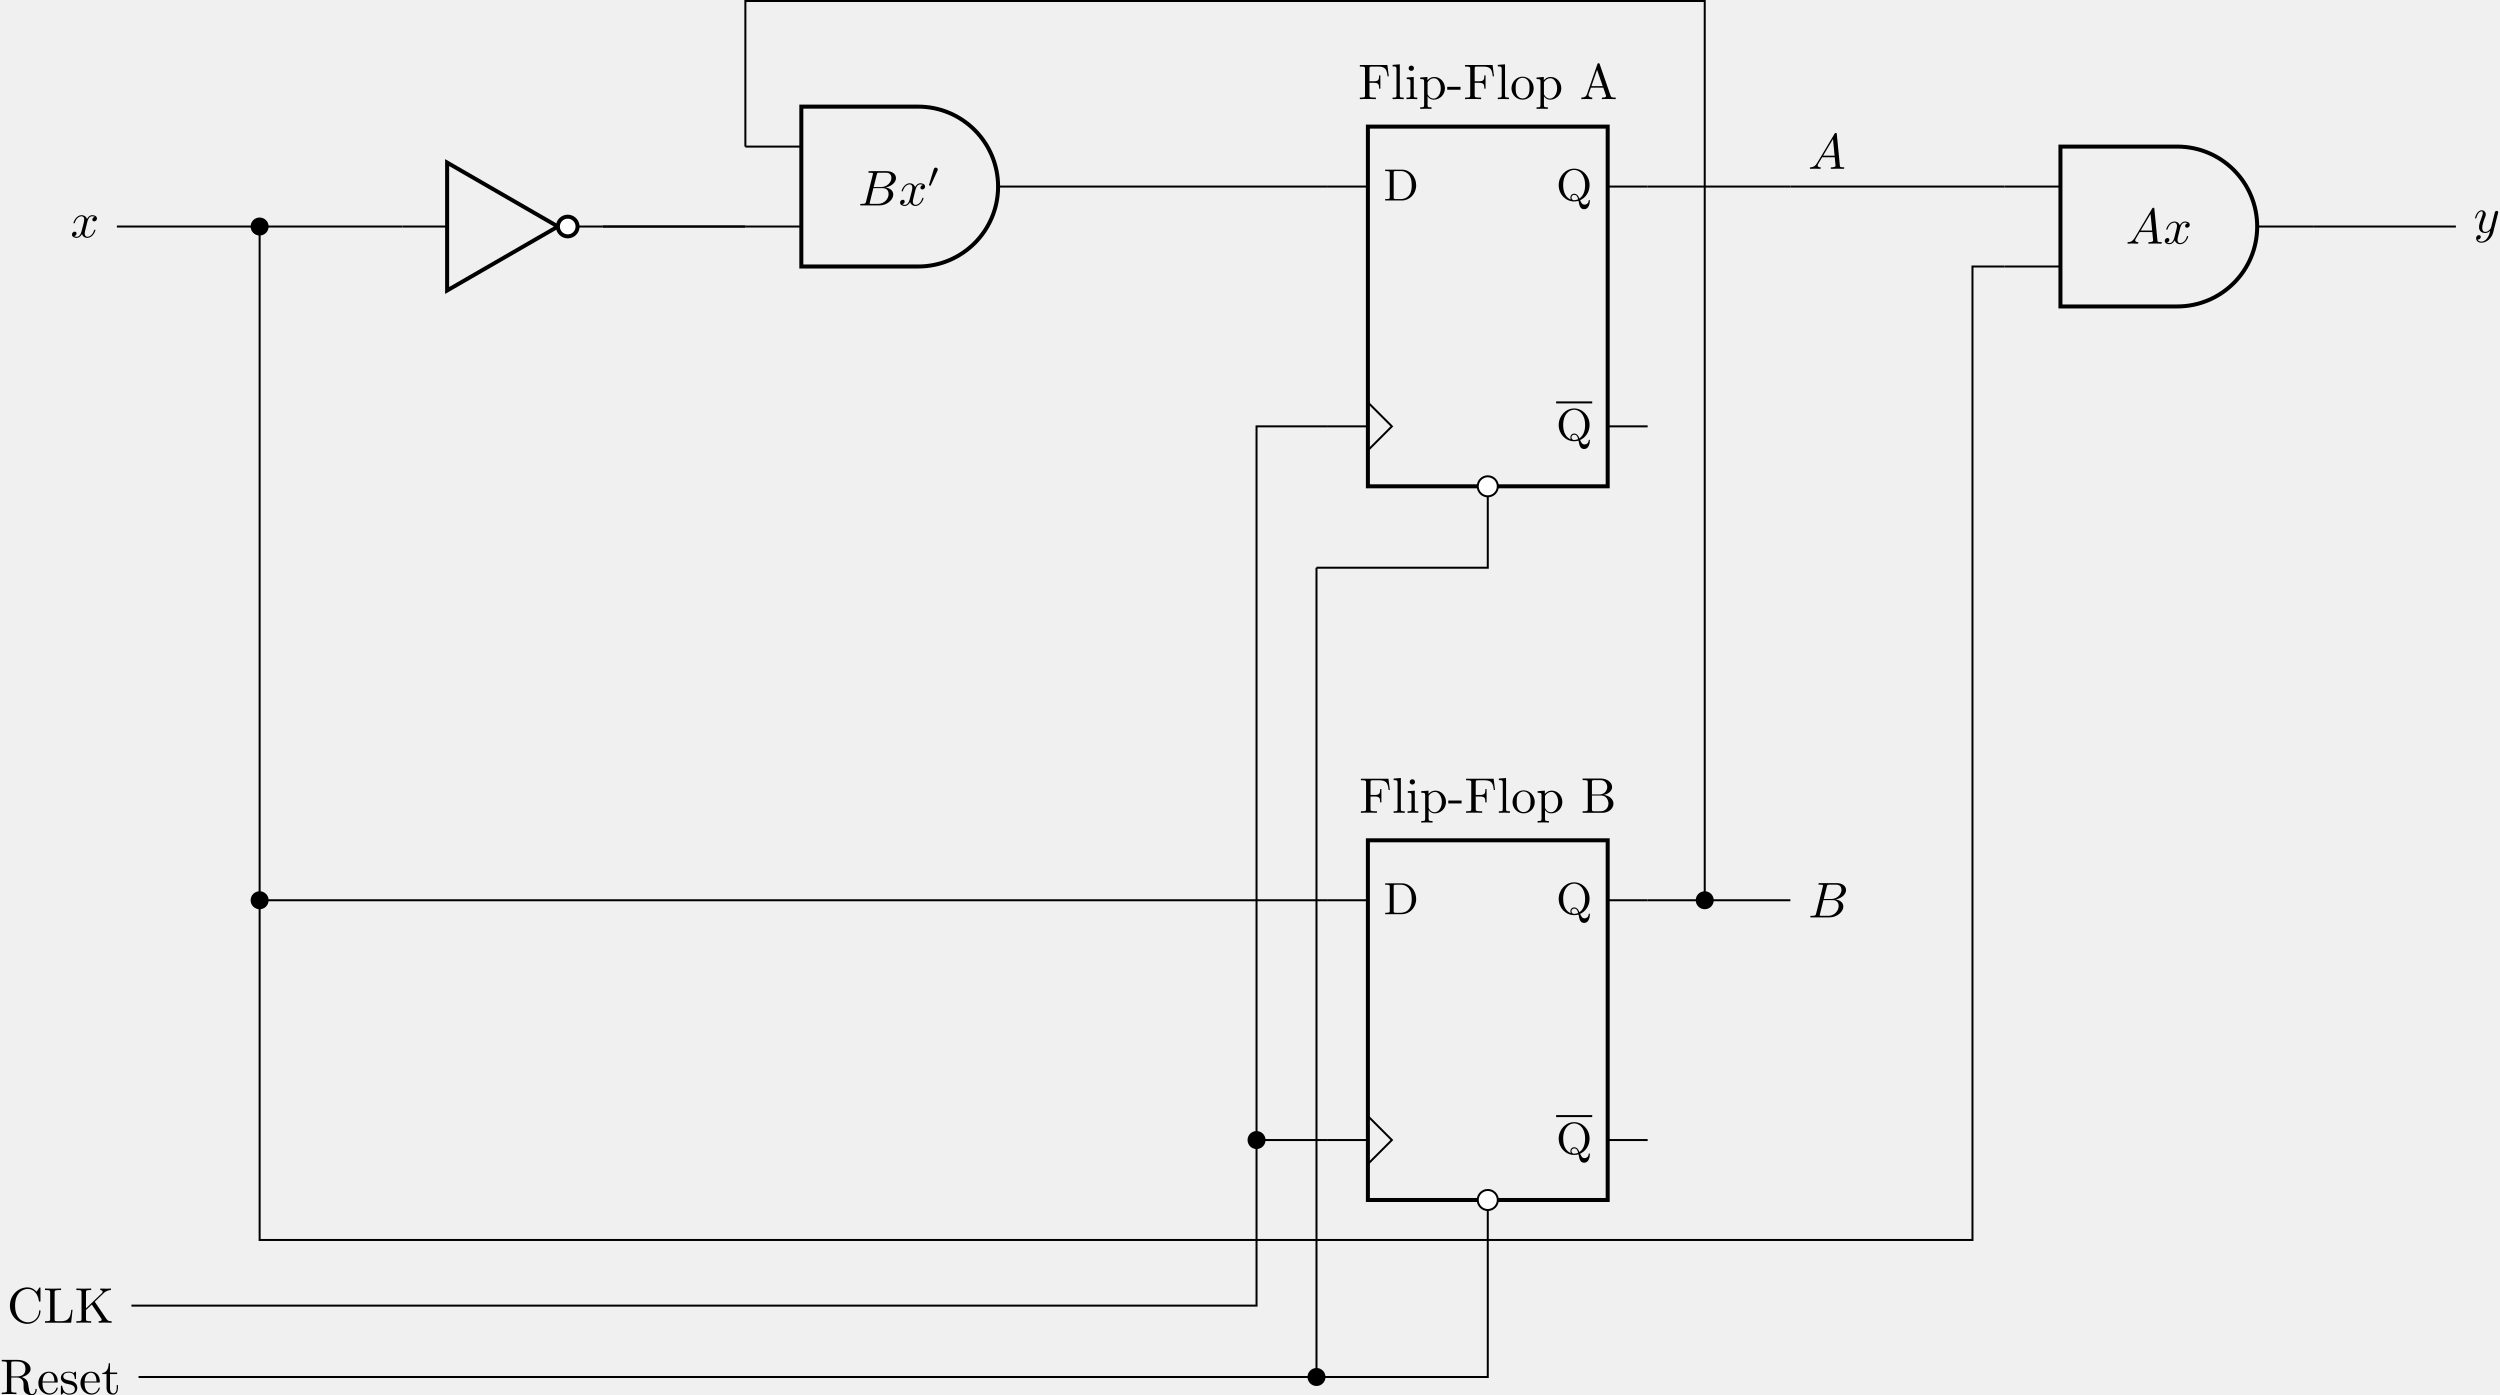
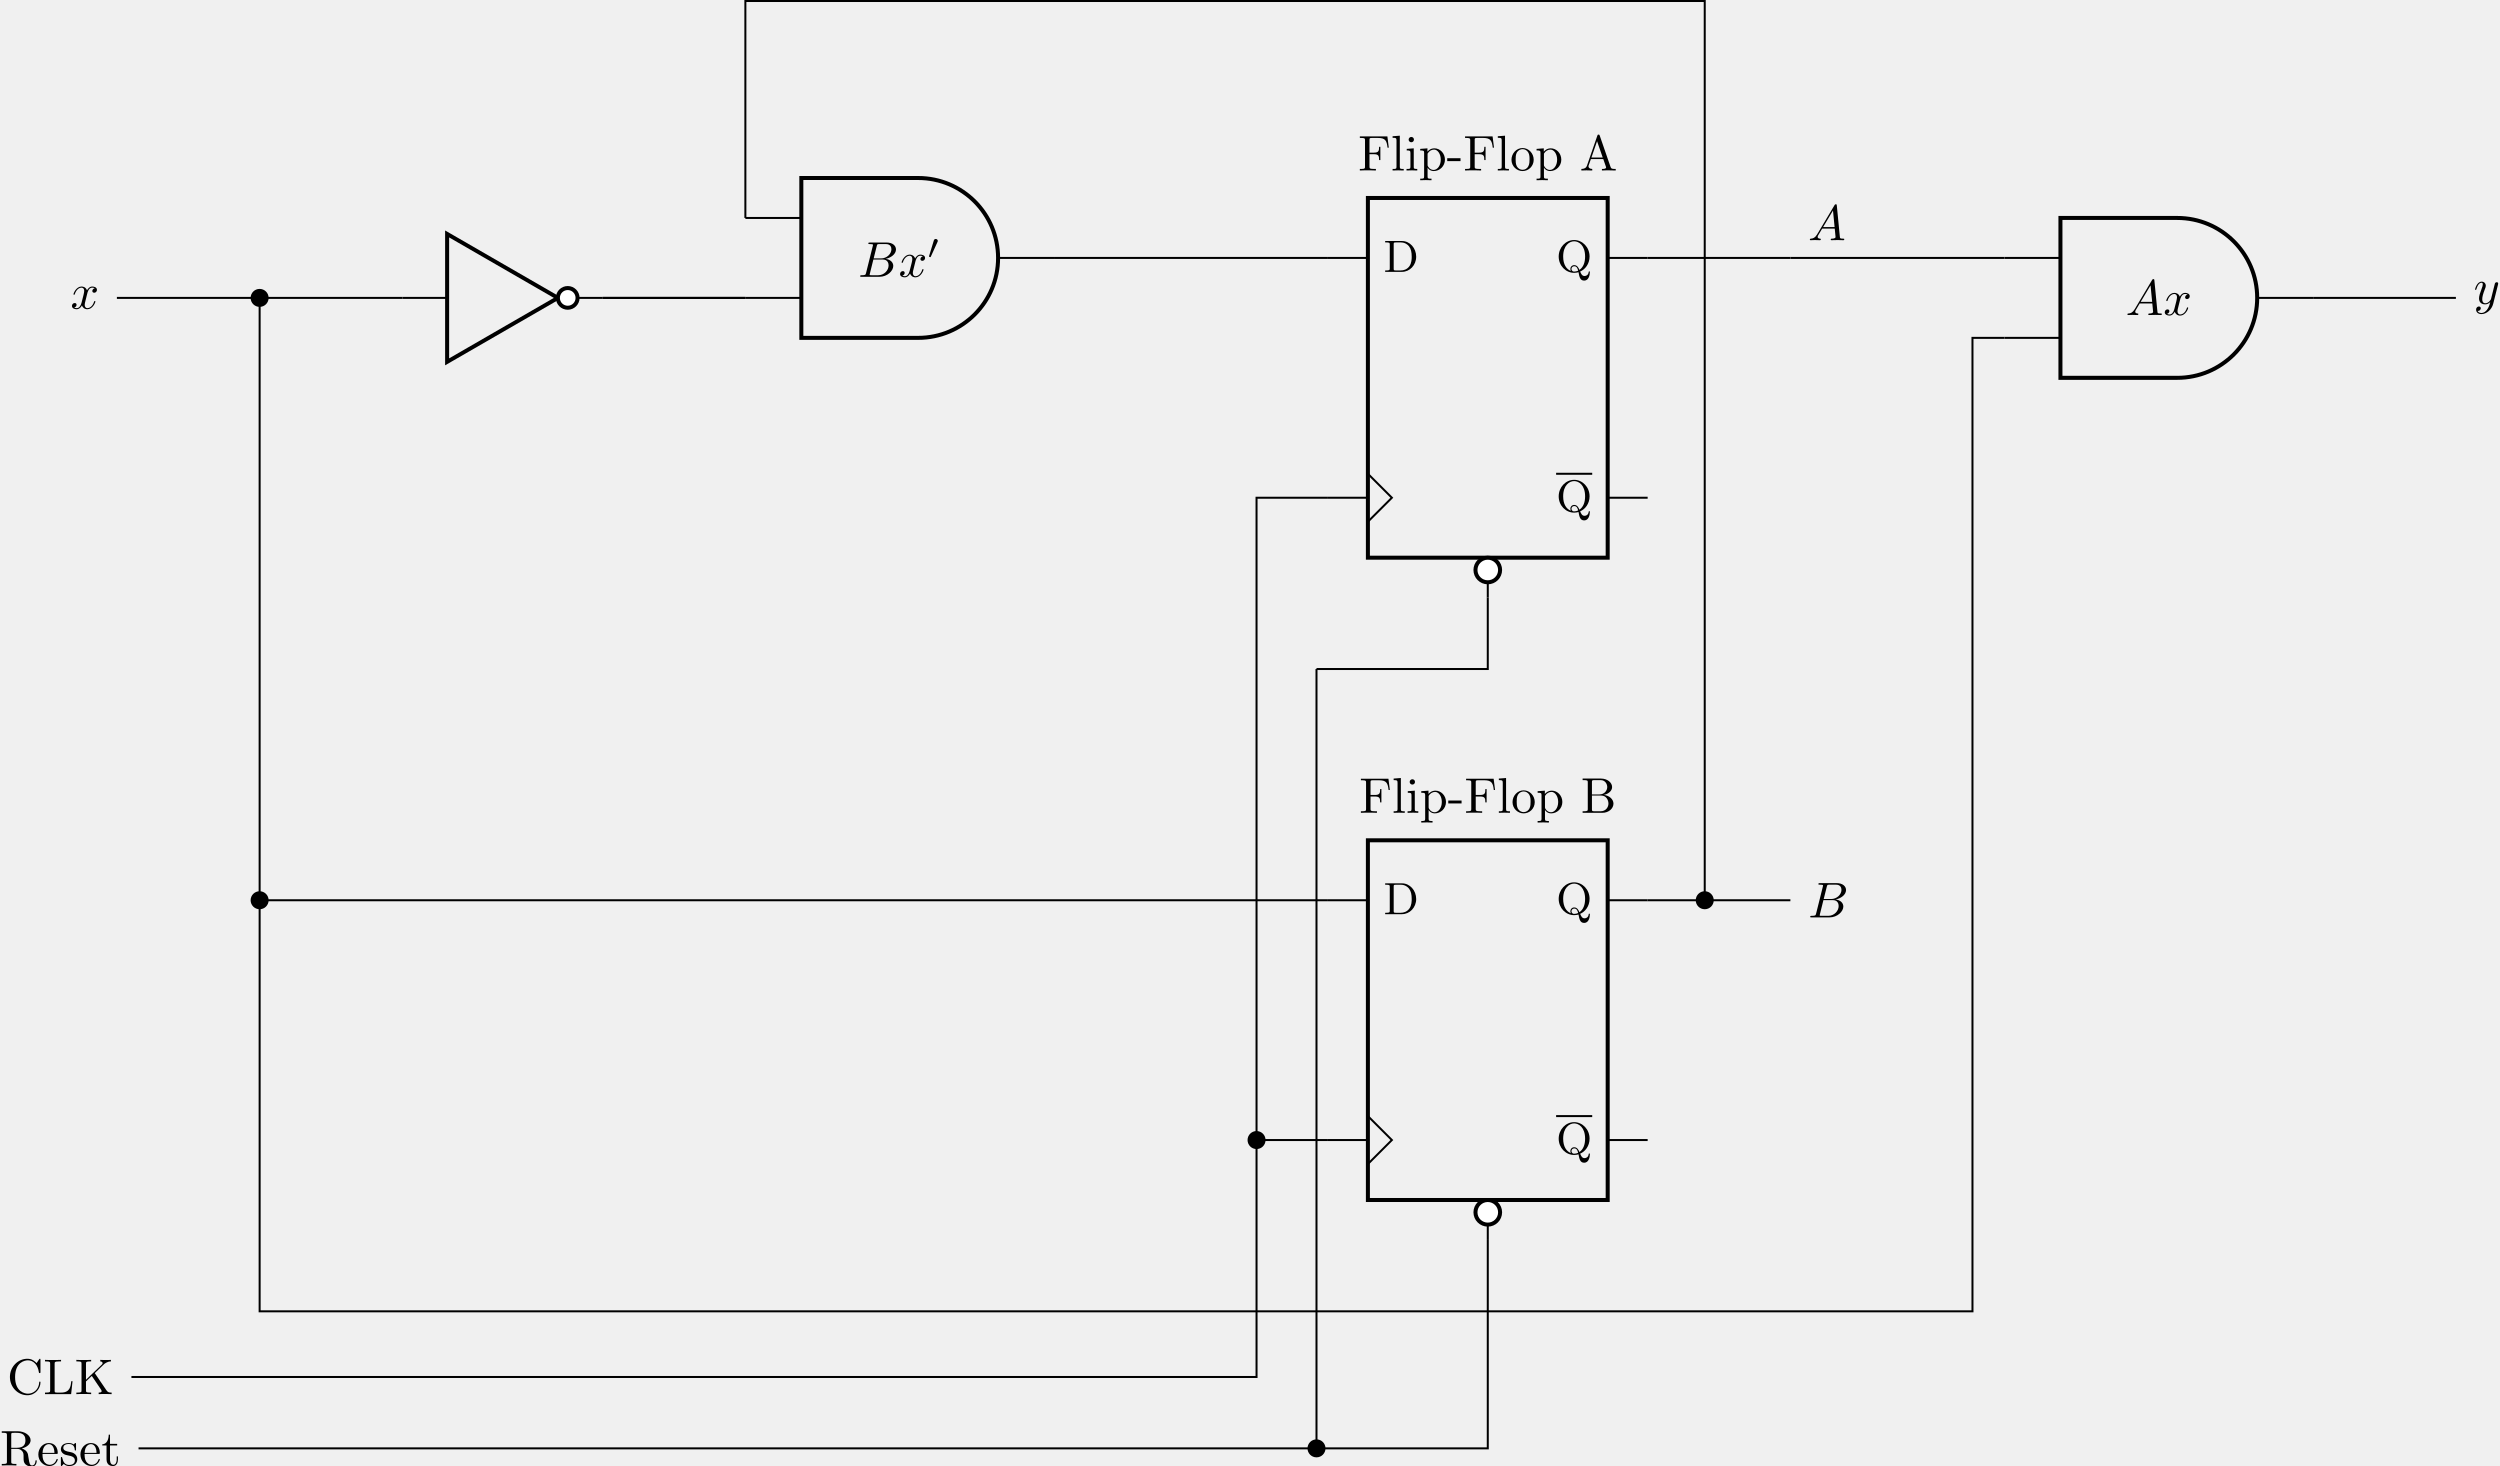
- <svg xmlns="http://www.w3.org/2000/svg" xmlns:xlink="http://www.w3.org/1999/xlink" version="1.1" width="496.486pt" height="276.867pt" viewBox="-58.718 -62.039 496.486 276.867">
+ <svg xmlns="http://www.w3.org/2000/svg" xmlns:xlink="http://www.w3.org/1999/xlink" version="1.1" width="496.486pt" height="291.04pt" viewBox="-58.718 -62.039 496.486 291.04">
  <defs>
    <path id="g1-48" d="M2.022-3.292C2.078-3.41 2.085-3.466 2.085-3.515C2.085-3.731 1.89-3.898 1.674-3.898C1.409-3.898 1.325-3.682 1.29-3.571L.37-.551C.363-.537 .335-.446 .335-.439C.335-.356 .551-.286 .607-.286C.656-.286 .663-.3 .711-.404L2.022-3.292Z" />
    <path id="g2-65" d="M1.783-1.146C1.385-.478 .996-.339 .558-.309C.438-.299 .349-.299 .349-.11C.349-.05 .399 0 .478 0C.747 0 1.056-.03 1.335-.03C1.664-.03 2.012 0 2.331 0C2.391 0 2.521 0 2.521-.189C2.521-.299 2.431-.309 2.361-.309C2.132-.329 1.893-.408 1.893-.658C1.893-.777 1.953-.887 2.032-1.026L2.79-2.301H5.29C5.31-2.092 5.45-.737 5.45-.638C5.45-.339 4.932-.309 4.732-.309C4.593-.309 4.493-.309 4.493-.11C4.493 0 4.613 0 4.633 0C5.041 0 5.469-.03 5.878-.03C6.127-.03 6.755 0 7.004 0C7.064 0 7.183 0 7.183-.199C7.183-.309 7.083-.309 6.954-.309C6.336-.309 6.336-.379 6.306-.667L5.699-6.894C5.679-7.093 5.679-7.133 5.509-7.133C5.35-7.133 5.31-7.064 5.25-6.964L1.783-1.146ZM2.979-2.61L4.941-5.898L5.26-2.61H2.979Z" />
    <path id="g2-66" d="M1.594-.777C1.494-.389 1.474-.309 .687-.309C.518-.309 .418-.309 .418-.11C.418 0 .508 0 .687 0H4.244C5.818 0 6.994-1.176 6.994-2.152C6.994-2.869 6.416-3.447 5.45-3.557C6.486-3.746 7.532-4.483 7.532-5.43C7.532-6.167 6.874-6.804 5.679-6.804H2.331C2.142-6.804 2.042-6.804 2.042-6.605C2.042-6.496 2.132-6.496 2.321-6.496C2.341-6.496 2.531-6.496 2.7-6.476C2.879-6.456 2.969-6.446 2.969-6.316C2.969-6.276 2.959-6.247 2.929-6.127L1.594-.777ZM3.098-3.646L3.716-6.117C3.806-6.466 3.826-6.496 4.254-6.496H5.539C6.416-6.496 6.625-5.908 6.625-5.469C6.625-4.593 5.768-3.646 4.553-3.646H3.098ZM2.65-.309C2.511-.309 2.491-.309 2.431-.319C2.331-.329 2.301-.339 2.301-.418C2.301-.448 2.301-.468 2.351-.648L3.039-3.427H4.922C5.878-3.427 6.067-2.69 6.067-2.262C6.067-1.275 5.181-.309 4.005-.309H2.65Z" />
    <path id="g2-120" d="M3.328-3.009C3.387-3.268 3.616-4.184 4.314-4.184C4.364-4.184 4.603-4.184 4.812-4.055C4.533-4.005 4.334-3.756 4.334-3.517C4.334-3.357 4.443-3.168 4.712-3.168C4.932-3.168 5.25-3.347 5.25-3.746C5.25-4.264 4.663-4.403 4.324-4.403C3.746-4.403 3.397-3.875 3.278-3.646C3.029-4.304 2.491-4.403 2.202-4.403C1.166-4.403 .598-3.118 .598-2.869C.598-2.77 .697-2.77 .717-2.77C.797-2.77 .827-2.79 .847-2.879C1.186-3.935 1.843-4.184 2.182-4.184C2.371-4.184 2.72-4.095 2.72-3.517C2.72-3.208 2.55-2.54 2.182-1.146C2.022-.528 1.674-.11 1.235-.11C1.176-.11 .946-.11 .737-.239C.986-.289 1.205-.498 1.205-.777C1.205-1.046 .986-1.126 .837-1.126C.538-1.126 .289-.867 .289-.548C.289-.09 .787 .11 1.225 .11C1.883 .11 2.242-.588 2.271-.648C2.391-.279 2.75 .11 3.347 .11C4.374 .11 4.941-1.176 4.941-1.425C4.941-1.524 4.852-1.524 4.822-1.524C4.732-1.524 4.712-1.484 4.692-1.415C4.364-.349 3.686-.11 3.367-.11C2.979-.11 2.819-.428 2.819-.767C2.819-.986 2.879-1.205 2.989-1.644L3.328-3.009Z" />
    <path id="g2-121" d="M4.842-3.796C4.882-3.935 4.882-3.955 4.882-4.025C4.882-4.204 4.742-4.294 4.593-4.294C4.493-4.294 4.334-4.234 4.244-4.085C4.224-4.035 4.144-3.726 4.105-3.547C4.035-3.288 3.965-3.019 3.905-2.75L3.457-.956C3.417-.807 2.989-.11 2.331-.11C1.823-.11 1.714-.548 1.714-.917C1.714-1.375 1.883-1.993 2.222-2.869C2.381-3.278 2.421-3.387 2.421-3.587C2.421-4.035 2.102-4.403 1.604-4.403C.658-4.403 .289-2.959 .289-2.869C.289-2.77 .389-2.77 .408-2.77C.508-2.77 .518-2.79 .568-2.949C.837-3.885 1.235-4.184 1.574-4.184C1.654-4.184 1.823-4.184 1.823-3.866C1.823-3.616 1.724-3.357 1.654-3.168C1.255-2.112 1.076-1.544 1.076-1.076C1.076-.189 1.704 .11 2.291 .11C2.68 .11 3.019-.06 3.298-.339C3.168 .179 3.049 .667 2.65 1.196C2.391 1.534 2.012 1.823 1.554 1.823C1.415 1.823 .966 1.793 .797 1.405C.956 1.405 1.086 1.405 1.225 1.285C1.325 1.196 1.425 1.066 1.425 .877C1.425 .568 1.156 .528 1.056 .528C.827 .528 .498 .687 .498 1.176C.498 1.674 .936 2.042 1.554 2.042C2.58 2.042 3.606 1.136 3.885 .01L4.842-3.796Z" />
    <path id="g0-68" d="M.565-5.846C1.255-5.846 1.273-5.747 1.273-5.416V-.708C1.273-.377 1.255-.278 .565-.278H.359V0H3.694C5.245 0 6.519-1.327 6.519-3.013C6.519-4.716 5.272-6.124 3.694-6.124H.359V-5.846H.565ZM2.493-.278C2.071-.278 2.053-.341 2.053-.646V-5.478C2.053-5.783 2.071-5.846 2.493-5.846H3.452C4.322-5.846 4.86-5.389 5.102-5.066C5.496-4.546 5.631-3.9 5.631-3.013C5.631-2.645 5.631-1.704 5.138-1.076C4.671-.466 4.026-.278 3.461-.278H2.493Z" />
    <path id="g0-81" d="M4.77-.063C5.73-.457 6.644-1.56 6.644-3.04C6.644-4.869 5.254-6.321 3.578-6.321S.511-4.86 .511-3.04S1.91 .197 3.578 .197C3.891 .197 4.232 .134 4.447 .072C4.609 .959 4.743 1.739 5.577 1.739C6.51 1.739 6.698 .538 6.698 .081C6.698 0 6.698-.108 6.581-.108C6.519-.108 6.483-.054 6.474-.009C6.402 .771 5.792 .825 5.649 .825C5.165 .825 4.976 .439 4.77-.063ZM2.932-.179C2.062-.511 1.399-1.435 1.399-3.04C1.399-5.263 2.645-6.07 3.578-6.07S5.756-5.272 5.756-3.04C5.756-1.856 5.398-.906 4.627-.386C4.447-.834 4.169-1.336 3.587-1.336C3.147-1.336 2.824-.986 2.824-.574C2.824-.359 2.923-.188 2.932-.179ZM4.376-.242C4.116-.108 3.811-.054 3.578-.054C3.138-.054 3.049-.43 3.049-.574C3.049-.843 3.246-1.112 3.596-1.112C4.071-1.112 4.259-.735 4.376-.242Z" />
    <path id="g3-45" d="M2.75-1.863V-2.441H.11V-1.863H2.75Z" />
    <path id="g3-65" d="M3.965-6.934C3.915-7.064 3.895-7.133 3.736-7.133S3.547-7.073 3.497-6.934L1.435-.976C1.255-.468 .857-.319 .319-.309V0C.548-.01 .976-.03 1.335-.03C1.644-.03 2.162-.01 2.481 0V-.309C1.983-.309 1.733-.558 1.733-.817C1.733-.847 1.743-.946 1.753-.966L2.212-2.271H4.672L5.2-.747C5.21-.707 5.23-.648 5.23-.608C5.23-.309 4.672-.309 4.403-.309V0C4.762-.03 5.46-.03 5.838-.03C6.267-.03 6.725-.02 7.143 0V-.309H6.964C6.366-.309 6.227-.379 6.117-.707L3.965-6.934ZM3.437-5.818L4.563-2.58H2.321L3.437-5.818Z" />
    <path id="g3-66" d="M2.212-3.646V-6.097C2.212-6.426 2.232-6.496 2.7-6.496H3.935C4.902-6.496 5.25-5.649 5.25-5.121C5.25-4.483 4.762-3.646 3.656-3.646H2.212ZM4.563-3.557C5.529-3.746 6.217-4.384 6.217-5.121C6.217-5.988 5.3-6.804 4.005-6.804H.359V-6.496H.598C1.365-6.496 1.385-6.386 1.385-6.027V-.777C1.385-.418 1.365-.309 .598-.309H.359V0H4.264C5.589 0 6.486-.887 6.486-1.823C6.486-2.69 5.669-3.437 4.563-3.557ZM3.945-.309H2.7C2.232-.309 2.212-.379 2.212-.707V-3.427H4.085C5.071-3.427 5.489-2.501 5.489-1.833C5.489-1.126 4.971-.309 3.945-.309Z" />
    <path id="g3-67" d="M.558-3.407C.558-1.345 2.172 .219 4.025 .219C5.649 .219 6.625-1.166 6.625-2.321C6.625-2.421 6.625-2.491 6.496-2.491C6.386-2.491 6.386-2.431 6.376-2.331C6.296-.907 5.23-.09 4.144-.09C3.537-.09 1.584-.428 1.584-3.397C1.584-6.376 3.527-6.715 4.134-6.715C5.22-6.715 6.107-5.808 6.306-4.354C6.326-4.214 6.326-4.184 6.466-4.184C6.625-4.184 6.625-4.214 6.625-4.423V-6.785C6.625-6.954 6.625-7.024 6.516-7.024C6.476-7.024 6.436-7.024 6.356-6.904L5.858-6.167C5.489-6.526 4.981-7.024 4.025-7.024C2.162-7.024 .558-5.44 .558-3.407Z" />
    <path id="g3-70" d="M5.798-6.775H.329V-6.466H.568C1.335-6.466 1.355-6.356 1.355-5.998V-.777C1.355-.418 1.335-.309 .568-.309H.329V0C.677-.03 1.455-.03 1.843-.03C2.252-.03 3.158-.03 3.517 0V-.309H3.188C2.242-.309 2.242-.438 2.242-.787V-3.238H3.098C4.055-3.238 4.154-2.919 4.154-2.072H4.403V-4.712H4.154C4.154-3.875 4.055-3.547 3.098-3.547H2.242V-6.067C2.242-6.396 2.262-6.466 2.73-6.466H3.925C5.42-6.466 5.669-5.908 5.828-4.533H6.077L5.798-6.775Z" />
    <path id="g3-75" d="M3.985-4.174L5.778-5.898C5.858-5.978 6.386-6.486 7.193-6.496V-6.804C6.934-6.775 6.615-6.775 6.346-6.775C5.988-6.775 5.42-6.775 5.081-6.804V-6.496C5.479-6.486 5.539-6.257 5.539-6.167C5.539-6.007 5.44-5.908 5.36-5.838L2.242-2.859V-6.027C2.242-6.386 2.262-6.496 3.029-6.496H3.268V-6.804C2.919-6.775 2.182-6.775 1.803-6.775S.677-6.775 .329-6.804V-6.496H.568C1.335-6.496 1.355-6.386 1.355-6.027V-.777C1.355-.418 1.335-.309 .568-.309H.329V0C.677-.03 1.415-.03 1.793-.03S2.919-.03 3.268 0V-.309H3.029C2.262-.309 2.242-.418 2.242-.777V-2.521L3.397-3.616L5.2-.946C5.26-.857 5.35-.727 5.35-.608C5.35-.309 4.961-.309 4.762-.309V0C5.111-.03 5.808-.03 6.187-.03C6.535-.03 6.914-.02 7.333 0V-.309C6.795-.309 6.585-.349 6.286-.787L3.985-4.174Z" />
    <path id="g3-76" d="M5.798-2.57H5.549C5.44-1.554 5.3-.309 3.547-.309H2.73C2.262-.309 2.242-.379 2.242-.707V-6.017C2.242-6.356 2.242-6.496 3.188-6.496H3.517V-6.804C3.158-6.775 2.252-6.775 1.843-6.775C1.455-6.775 .677-6.775 .329-6.804V-6.496H.568C1.335-6.496 1.355-6.386 1.355-6.027V-.777C1.355-.418 1.335-.309 .568-.309H.329V0H5.519L5.798-2.57Z" />
    <path id="g3-82" d="M2.232-3.517V-6.097C2.232-6.326 2.232-6.446 2.451-6.476C2.55-6.496 2.839-6.496 3.039-6.496C3.935-6.496 5.051-6.456 5.051-5.011C5.051-4.324 4.812-3.517 3.337-3.517H2.232ZM4.334-3.387C5.3-3.626 6.077-4.234 6.077-5.011C6.077-5.968 4.941-6.804 3.477-6.804H.349V-6.496H.588C1.355-6.496 1.375-6.386 1.375-6.027V-.777C1.375-.418 1.355-.309 .588-.309H.349V0C.707-.03 1.415-.03 1.803-.03S2.899-.03 3.258 0V-.309H3.019C2.252-.309 2.232-.418 2.232-.777V-3.298H3.377C3.537-3.298 3.955-3.298 4.304-2.959C4.682-2.6 4.682-2.291 4.682-1.624C4.682-.976 4.682-.578 5.091-.199C5.499 .159 6.047 .219 6.346 .219C7.123 .219 7.293-.598 7.293-.877C7.293-.936 7.293-1.046 7.163-1.046C7.054-1.046 7.054-.956 7.044-.887C6.984-.179 6.635 0 6.386 0C5.898 0 5.818-.508 5.679-1.435L5.549-2.232C5.37-2.869 4.882-3.198 4.334-3.387Z" />
    <path id="g3-101" d="M1.116-2.511C1.176-3.995 2.012-4.244 2.351-4.244C3.377-4.244 3.477-2.899 3.477-2.511H1.116ZM1.106-2.301H3.885C4.105-2.301 4.134-2.301 4.134-2.511C4.134-3.497 3.597-4.463 2.351-4.463C1.196-4.463 .279-3.437 .279-2.192C.279-.857 1.325 .11 2.471 .11C3.686 .11 4.134-.996 4.134-1.186C4.134-1.285 4.055-1.305 4.005-1.305C3.915-1.305 3.895-1.245 3.875-1.166C3.527-.139 2.63-.139 2.531-.139C2.032-.139 1.634-.438 1.405-.807C1.106-1.285 1.106-1.943 1.106-2.301Z" />
    <path id="g3-105" d="M1.763-4.403L.369-4.294V-3.985C1.016-3.985 1.106-3.925 1.106-3.437V-.757C1.106-.309 .996-.309 .329-.309V0C.648-.01 1.186-.03 1.425-.03C1.773-.03 2.122-.01 2.461 0V-.309C1.803-.309 1.763-.359 1.763-.747V-4.403ZM1.803-6.137C1.803-6.456 1.554-6.665 1.275-6.665C.966-6.665 .747-6.396 .747-6.137C.747-5.868 .966-5.609 1.275-5.609C1.554-5.609 1.803-5.818 1.803-6.137Z" />
    <path id="g3-108" d="M1.763-6.914L.329-6.804V-6.496C1.026-6.496 1.106-6.426 1.106-5.938V-.757C1.106-.309 .996-.309 .329-.309V0C.658-.01 1.186-.03 1.435-.03S2.172-.01 2.54 0V-.309C1.873-.309 1.763-.309 1.763-.757V-6.914Z" />
    <path id="g3-111" d="M4.692-2.132C4.692-3.407 3.696-4.463 2.491-4.463C1.245-4.463 .279-3.377 .279-2.132C.279-.847 1.315 .11 2.481 .11C3.686 .11 4.692-.867 4.692-2.132ZM2.491-.139C2.062-.139 1.624-.349 1.355-.807C1.106-1.245 1.106-1.853 1.106-2.212C1.106-2.6 1.106-3.138 1.345-3.577C1.614-4.035 2.082-4.244 2.481-4.244C2.919-4.244 3.347-4.025 3.606-3.597S3.866-2.59 3.866-2.212C3.866-1.853 3.866-1.315 3.646-.877C3.427-.428 2.989-.139 2.491-.139Z" />
    <path id="g3-112" d="M1.714-3.746V-4.403L.279-4.294V-3.985C.986-3.985 1.056-3.925 1.056-3.487V1.176C1.056 1.624 .946 1.624 .279 1.624V1.933C.618 1.923 1.136 1.903 1.395 1.903C1.664 1.903 2.172 1.923 2.521 1.933V1.624C1.853 1.624 1.743 1.624 1.743 1.176V-.498V-.588C1.793-.428 2.212 .11 2.969 .11C4.154 .11 5.191-.867 5.191-2.152C5.191-3.417 4.224-4.403 3.108-4.403C2.331-4.403 1.913-3.965 1.714-3.746ZM1.743-1.136V-3.357C2.032-3.866 2.521-4.154 3.029-4.154C3.756-4.154 4.364-3.278 4.364-2.152C4.364-.946 3.666-.11 2.929-.11C2.531-.11 2.152-.309 1.883-.717C1.743-.927 1.743-.936 1.743-1.136Z" />
    <path id="g3-115" d="M2.072-1.933C2.291-1.893 3.108-1.733 3.108-1.016C3.108-.508 2.76-.11 1.983-.11C1.146-.11 .787-.677 .598-1.524C.568-1.654 .558-1.694 .458-1.694C.329-1.694 .329-1.624 .329-1.445V-.13C.329 .04 .329 .11 .438 .11C.488 .11 .498 .1 .687-.09C.707-.11 .707-.13 .887-.319C1.325 .1 1.773 .11 1.983 .11C3.128 .11 3.587-.558 3.587-1.275C3.587-1.803 3.288-2.102 3.168-2.222C2.839-2.54 2.451-2.62 2.032-2.7C1.474-2.809 .807-2.939 .807-3.517C.807-3.866 1.066-4.274 1.923-4.274C3.019-4.274 3.068-3.377 3.088-3.068C3.098-2.979 3.188-2.979 3.208-2.979C3.337-2.979 3.337-3.029 3.337-3.218V-4.224C3.337-4.394 3.337-4.463 3.228-4.463C3.178-4.463 3.158-4.463 3.029-4.344C2.999-4.304 2.899-4.214 2.859-4.184C2.481-4.463 2.072-4.463 1.923-4.463C.707-4.463 .329-3.796 .329-3.238C.329-2.889 .488-2.61 .757-2.391C1.076-2.132 1.355-2.072 2.072-1.933Z" />
    <path id="g3-116" d="M1.724-3.985H3.148V-4.294H1.724V-6.127H1.474C1.465-5.31 1.166-4.244 .189-4.204V-3.985H1.036V-1.235C1.036-.01 1.963 .11 2.321 .11C3.029 .11 3.308-.598 3.308-1.235V-1.803H3.059V-1.255C3.059-.518 2.76-.139 2.391-.139C1.724-.139 1.724-1.046 1.724-1.215V-3.985Z" />
  </defs>
  <g id="page1">
-     <g transform="matrix(1 0 0 1 -67.27903 145.1376)">
-       <use x="9.973" y="55.516" xlink:href="#g3-67" />
-       <use x="17.168" y="55.516" xlink:href="#g3-76" />
-       <use x="23.395" y="55.516" xlink:href="#g3-75" />
+     <g transform="matrix(1 0 0 1 -67.27903 145.1384)">
+       <use x="9.973" y="69.69" xlink:href="#g3-67" />
+       <use x="17.168" y="69.69" xlink:href="#g3-76" />
+       <use x="23.395" y="69.69" xlink:href="#g3-75" />
    </g>
-     <path d="M212.938 34.539H260.559V-36.895H212.938Z" stroke="#000" fill="none" stroke-width=".797" stroke-miterlimit="10" />
-     <path d="M212.938 17.871L217.699 22.633L212.938 27.395" stroke="#000" fill="none" stroke-width=".399" stroke-miterlimit="10" />
-     <rect x="13.045" y="47.795" height=".398" width="7.168" transform="matrix(1 0 0 1 237.2743 -30.1175)" />
+     <path d="M212.938 48.715H260.559V-22.723H212.938Z" stroke="#000" fill="none" stroke-width=".797" stroke-miterlimit="10" />
+     <path d="M212.938 32.047L217.699 36.809L212.938 41.57" stroke="#000" fill="none" stroke-width=".399" stroke-miterlimit="10" />
+     <rect x="13.045" y="61.969" height=".398" width="7.168" transform="matrix(1 0 0 1 237.2743 -30.1175)" />
    <g transform="matrix(1 0 0 1 237.2743 -30.1175)">
-       <use x="13.045" y="55.516" xlink:href="#g0-81" />
+       <use x="13.045" y="69.69" xlink:href="#g0-81" />
    </g>
-     <g transform="matrix(1 0 0 1 202.9633 -77.7404)">
-       <use x="13.045" y="55.516" xlink:href="#g0-68" />
+     <g transform="matrix(1 0 0 1 202.9633 -77.74039)">
+       <use x="13.045" y="69.69" xlink:href="#g0-68" />
    </g>
-     <g transform="matrix(1 0 0 1 237.2743 -77.7404)">
-       <use x="13.045" y="55.516" xlink:href="#g0-81" />
+     <g transform="matrix(1 0 0 1 237.2743 -77.74039)">
+       <use x="13.045" y="69.69" xlink:href="#g0-81" />
    </g>
-     <path d="M212.938 22.633H205" stroke="#000" fill="none" stroke-width=".399" stroke-miterlimit="10" />
-     <path d="M260.559 22.633H268.496" stroke="#000" fill="none" stroke-width=".399" stroke-miterlimit="10" />
-     <path d="M212.938-24.988H205" stroke="#000" fill="none" stroke-width=".399" stroke-miterlimit="10" />
-     <path d="M260.559-24.988H268.496" stroke="#000" fill="none" stroke-width=".399" stroke-miterlimit="10" />
+     <path d="M212.938 36.809H205" stroke="#000" fill="none" stroke-width=".399" stroke-miterlimit="10" />
+     <path d="M260.559 36.809H268.496" stroke="#000" fill="none" stroke-width=".399" stroke-miterlimit="10" />
+     <path d="M212.938-10.816H205" stroke="#000" fill="none" stroke-width=".399" stroke-miterlimit="10" />
+     <path d="M260.559-10.816H268.496" stroke="#000" fill="none" stroke-width=".399" stroke-miterlimit="10" />
+     <path d="M236.746 48.715V56.648" stroke="#000" fill="none" stroke-width=".399" stroke-miterlimit="10" />
+     <path d="M239.192 51.156C239.192 49.809 238.098 48.715 236.746 48.715C235.399 48.715 234.301 49.809 234.301 51.156C234.301 52.508 235.399 53.602 236.746 53.602C238.098 53.602 239.192 52.508 239.192 51.156Z" fill="#fff" />
+     <path d="M239.192 51.156C239.192 49.809 238.098 48.715 236.746 48.715C235.399 48.715 234.301 49.809 234.301 51.156C234.301 52.508 235.399 53.602 236.746 53.602C238.098 53.602 239.192 52.508 239.192 51.156Z" stroke="#000" fill="none" stroke-width=".797" stroke-miterlimit="10" />
    <g transform="matrix(1 0 0 1 201.0373 -97.8678)">
-       <use x="9.973" y="55.516" xlink:href="#g3-70" />
-       <use x="16.476" y="55.516" xlink:href="#g3-108" />
-       <use x="19.244" y="55.516" xlink:href="#g3-105" />
-       <use x="22.011" y="55.516" xlink:href="#g3-112" />
-       <use x="27.546" y="55.516" xlink:href="#g3-45" />
-       <use x="30.867" y="55.516" xlink:href="#g3-70" />
-       <use x="37.37" y="55.516" xlink:href="#g3-108" />
-       <use x="40.137" y="55.516" xlink:href="#g3-111" />
-       <use x="45.119" y="55.516" xlink:href="#g3-112" />
-       <use x="53.975" y="55.516" xlink:href="#g3-65" />
+       <use x="9.973" y="69.69" xlink:href="#g3-70" />
+       <use x="16.476" y="69.69" xlink:href="#g3-108" />
+       <use x="19.244" y="69.69" xlink:href="#g3-105" />
+       <use x="22.011" y="69.69" xlink:href="#g3-112" />
+       <use x="27.546" y="69.69" xlink:href="#g3-45" />
+       <use x="30.867" y="69.69" xlink:href="#g3-70" />
+       <use x="37.37" y="69.69" xlink:href="#g3-108" />
+       <use x="40.137" y="69.69" xlink:href="#g3-111" />
+       <use x="45.119" y="69.69" xlink:href="#g3-112" />
+       <use x="53.975" y="69.69" xlink:href="#g3-65" />
    </g>
-     <path d="M212.938 176.273H260.559V104.84H212.938Z" stroke="#000" fill="none" stroke-width=".797" stroke-miterlimit="10" />
-     <path d="M212.938 159.605L217.699 164.367L212.938 169.129" stroke="#000" fill="none" stroke-width=".399" stroke-miterlimit="10" />
-     <rect x="13.045" y="47.795" height=".398" width="7.168" transform="matrix(1 0 0 1 237.2743 111.6166)" />
-     <g transform="matrix(1 0 0 1 237.2743 111.6166)">
-       <use x="13.045" y="55.516" xlink:href="#g0-81" />
+     <path d="M212.938 176.274H260.559V104.84H212.938Z" stroke="#000" fill="none" stroke-width=".797" stroke-miterlimit="10" />
+     <path d="M212.938 159.606L217.699 164.367L212.938 169.129" stroke="#000" fill="none" stroke-width=".399" stroke-miterlimit="10" />
+     <rect x="13.045" y="61.969" height=".398" width="7.168" transform="matrix(1 0 0 1 237.2743 97.4434)" />
+     <g transform="matrix(1 0 0 1 237.2743 97.4434)">
+       <use x="13.045" y="69.69" xlink:href="#g0-81" />
    </g>
-     <g transform="matrix(1 0 0 1 202.9633 63.9936)">
-       <use x="13.045" y="55.516" xlink:href="#g0-68" />
+     <g transform="matrix(1 0 0 1 202.9633 49.8204)">
+       <use x="13.045" y="69.69" xlink:href="#g0-68" />
    </g>
-     <g transform="matrix(1 0 0 1 237.2743 63.9936)">
-       <use x="13.045" y="55.516" xlink:href="#g0-81" />
+     <g transform="matrix(1 0 0 1 237.2743 49.8204)">
+       <use x="13.045" y="69.69" xlink:href="#g0-81" />
    </g>
    <path d="M212.938 164.367H205" stroke="#000" fill="none" stroke-width=".399" stroke-miterlimit="10" />
    <path d="M260.559 164.367H268.496" stroke="#000" fill="none" stroke-width=".399" stroke-miterlimit="10" />
    <path d="M212.938 116.746H205" stroke="#000" fill="none" stroke-width=".399" stroke-miterlimit="10" />
    <path d="M260.559 116.746H268.496" stroke="#000" fill="none" stroke-width=".399" stroke-miterlimit="10" />
-     <g transform="matrix(1 0 0 1 201.2453 43.8662)">
-       <use x="9.973" y="55.516" xlink:href="#g3-70" />
-       <use x="16.476" y="55.516" xlink:href="#g3-108" />
-       <use x="19.244" y="55.516" xlink:href="#g3-105" />
-       <use x="22.011" y="55.516" xlink:href="#g3-112" />
-       <use x="27.546" y="55.516" xlink:href="#g3-45" />
-       <use x="30.867" y="55.516" xlink:href="#g3-70" />
-       <use x="37.37" y="55.516" xlink:href="#g3-108" />
-       <use x="40.137" y="55.516" xlink:href="#g3-111" />
-       <use x="45.119" y="55.516" xlink:href="#g3-112" />
-       <use x="53.975" y="55.516" xlink:href="#g3-66" />
+     <path d="M236.746 176.274V184.211" stroke="#000" fill="none" stroke-width=".399" stroke-miterlimit="10" />
+     <path d="M239.192 178.719C239.192 177.368 238.098 176.274 236.746 176.274C235.399 176.274 234.301 177.368 234.301 178.719C234.301 180.071 235.399 181.164 236.746 181.164C238.098 181.164 239.192 180.071 239.192 178.719Z" fill="#fff" />
+     <path d="M239.192 178.719C239.192 177.368 238.098 176.274 236.746 176.274C235.399 176.274 234.301 177.368 234.301 178.719C234.301 180.071 235.399 181.164 236.746 181.164C238.098 181.164 239.192 180.071 239.192 178.719Z" stroke="#000" fill="none" stroke-width=".797" stroke-miterlimit="10" />
+     <g transform="matrix(1 0 0 1 201.2453 29.6928)">
+       <use x="9.973" y="69.69" xlink:href="#g3-70" />
+       <use x="16.476" y="69.69" xlink:href="#g3-108" />
+       <use x="19.244" y="69.69" xlink:href="#g3-105" />
+       <use x="22.011" y="69.69" xlink:href="#g3-112" />
+       <use x="27.546" y="69.69" xlink:href="#g3-45" />
+       <use x="30.867" y="69.69" xlink:href="#g3-70" />
+       <use x="37.37" y="69.69" xlink:href="#g3-108" />
+       <use x="40.137" y="69.69" xlink:href="#g3-111" />
+       <use x="45.119" y="69.69" xlink:href="#g3-112" />
+       <use x="53.975" y="69.69" xlink:href="#g3-66" />
    </g>
-     <path d="M100.422-32.926H89.309M100.422-17.051H89.309" stroke="#000" fill="none" stroke-width=".399" stroke-miterlimit="10" />
-     <path d="M100.422-40.863H123.621C132.391-40.863 139.496-33.754 139.496-24.988S132.391-9.113 123.621-9.113H100.422Z" stroke="#000" fill="none" stroke-width=".797" stroke-miterlimit="10" />
-     <path d="M139.496-24.988H150.606" stroke="#000" fill="none" stroke-width=".399" stroke-miterlimit="10" />
-     <g transform="matrix(1 0 0 1 101.7133 -76.7602)">
-       <use x="9.973" y="55.516" xlink:href="#g2-66" />
-       <use x="18.029" y="55.516" xlink:href="#g2-120" />
-       <use x="23.723" y="51.901" xlink:href="#g1-48" />
+     <path d="M100.422-18.754H89.309M100.422-2.879H89.309" stroke="#000" fill="none" stroke-width=".399" stroke-miterlimit="10" />
+     <path d="M100.422-26.688H123.621C132.391-26.688 139.496-19.582 139.496-10.816C139.496-2.047 132.391 5.059 123.621 5.059H100.422Z" stroke="#000" fill="none" stroke-width=".797" stroke-miterlimit="10" />
+     <path d="M139.496-10.816H150.606" stroke="#000" fill="none" stroke-width=".399" stroke-miterlimit="10" />
+     <g transform="matrix(1 0 0 1 101.7133 -76.76016)">
+       <use x="9.973" y="69.69" xlink:href="#g2-66" />
+       <use x="18.029" y="69.69" xlink:href="#g2-120" />
+       <use x="23.723" y="66.074" xlink:href="#g1-48" />
    </g>
-     <path d="M150.606-24.988H205" stroke="#000" fill="none" stroke-width=".399" stroke-miterlimit="10" />
-     <path d="M89.309-17.051H60.965" stroke="#000" fill="none" stroke-width=".399" stroke-miterlimit="10" />
-     <path d="M30.078-17.051H21.191" stroke="#000" fill="none" stroke-width=".399" stroke-miterlimit="10" />
-     <path d="M30.078-29.75L52.074-17.051L30.078-4.352Z" stroke="#000" fill="none" stroke-width=".797" stroke-miterlimit="10" />
-     <path d="M55.984-17.051H60.965" stroke="#000" fill="none" stroke-width=".399" stroke-miterlimit="10" />
-     <path d="M55.984-17.051C55.984-18.133 55.109-19.008 54.031-19.008C52.949-19.008 52.074-18.133 52.074-17.051C52.074-15.973 52.949-15.098 54.031-15.098C55.109-15.098 55.984-15.973 55.984-17.051Z" fill="#fff" />
-     <path d="M55.984-17.051C55.984-18.133 55.109-19.008 54.031-19.008C52.949-19.008 52.074-18.133 52.074-17.051C52.074-15.973 52.949-15.098 54.031-15.098C55.109-15.098 55.984-15.973 55.984-17.051Z" stroke="#000" fill="none" stroke-width=".797" stroke-miterlimit="10" />
-     <path d="M21.191-17.051H-7.156" stroke="#000" fill="none" stroke-width=".399" stroke-miterlimit="10" />
-     <path d="M-7.156-17.051H-21.332M-21.332-17.051H-35.504" stroke="#000" fill="none" stroke-width=".399" stroke-miterlimit="10" />
-     <path d="M-5.57-17.051C-5.57-17.93-6.281-18.641-7.156-18.641C-8.035-18.641-8.746-17.93-8.746-17.051C-8.746-16.176-8.035-15.465-7.156-15.465C-6.281-15.465-5.57-16.176-5.57-17.051Z" />
-     <path d="M-5.57-17.051C-5.57-17.93-6.281-18.641-7.156-18.641C-8.035-18.641-8.746-17.93-8.746-17.051C-8.746-16.176-8.035-15.465-7.156-15.465C-6.281-15.465-5.57-16.176-5.57-17.051Z" stroke="#000" fill="none" stroke-width=".399" stroke-miterlimit="10" />
-     <g transform="matrix(1 0 0 1 -54.69043 -70.4234)">
-       <use x="9.973" y="55.516" xlink:href="#g2-120" />
+     <path d="M150.606-10.816H205" stroke="#000" fill="none" stroke-width=".399" stroke-miterlimit="10" />
+     <path d="M89.309-2.879H60.965" stroke="#000" fill="none" stroke-width=".399" stroke-miterlimit="10" />
+     <path d="M30.078-2.879H21.191" stroke="#000" fill="none" stroke-width=".399" stroke-miterlimit="10" />
+     <path d="M30.078-15.578L52.074-2.879L30.078 9.82Z" stroke="#000" fill="none" stroke-width=".797" stroke-miterlimit="10" />
+     <path d="M55.984-2.879H60.965" stroke="#000" fill="none" stroke-width=".399" stroke-miterlimit="10" />
+     <path d="M55.984-2.879C55.984-3.957 55.109-4.836 54.031-4.836C52.949-4.836 52.074-3.957 52.074-2.879C52.074-1.797 52.949-.922 54.031-.922C55.109-.922 55.984-1.797 55.984-2.879Z" fill="#fff" />
+     <path d="M55.984-2.879C55.984-3.957 55.109-4.836 54.031-4.836C52.949-4.836 52.074-3.957 52.074-2.879C52.074-1.797 52.949-.922 54.031-.922C55.109-.922 55.984-1.797 55.984-2.879Z" stroke="#000" fill="none" stroke-width=".797" stroke-miterlimit="10" />
+     <path d="M21.191-2.879H-7.156" stroke="#000" fill="none" stroke-width=".399" stroke-miterlimit="10" />
+     <path d="M-7.156-2.879H-21.332M-21.332-2.879H-35.504" stroke="#000" fill="none" stroke-width=".399" stroke-miterlimit="10" />
+     <path d="M-5.57-2.879C-5.57-3.754-6.281-4.465-7.156-4.465C-8.035-4.465-8.746-3.754-8.746-2.879S-8.035-1.293-7.156-1.293C-6.281-1.293-5.57-2.004-5.57-2.879Z" />
+     <path d="M-5.57-2.879C-5.57-3.754-6.281-4.465-7.156-4.465C-8.035-4.465-8.746-3.754-8.746-2.879S-8.035-1.293-7.156-1.293C-6.281-1.293-5.57-2.004-5.57-2.879Z" stroke="#000" fill="none" stroke-width=".399" stroke-miterlimit="10" />
+     <g transform="matrix(1 0 0 1 -54.69043 -70.42337)">
+       <use x="9.973" y="69.69" xlink:href="#g2-120" />
    </g>
    <path d="M205 116.746H98.922M98.922 116.746H-7.156" stroke="#000" fill="none" stroke-width=".399" stroke-miterlimit="10" />
-     <path d="M-5.57 116.746C-5.57 115.867-6.281 115.16-7.156 115.16C-8.035 115.16-8.746 115.867-8.746 116.746C-8.746 117.621-8.035 118.332-7.156 118.332C-6.281 118.332-5.57 117.621-5.57 116.746Z" />
-     <path d="M-5.57 116.746C-5.57 115.867-6.281 115.16-7.156 115.16C-8.035 115.16-8.746 115.867-8.746 116.746C-8.746 117.621-8.035 118.332-7.156 118.332C-6.281 118.332-5.57 117.621-5.57 116.746Z" stroke="#000" fill="none" stroke-width=".399" stroke-miterlimit="10" />
-     <path d="M60.965-17.051H75.137H89.309" stroke="#000" fill="none" stroke-width=".399" stroke-miterlimit="10" />
+     <path d="M-5.57 116.746C-5.57 115.867-6.281 115.156-7.156 115.156C-8.035 115.156-8.746 115.867-8.746 116.746C-8.746 117.621-8.035 118.332-7.156 118.332C-6.281 118.332-5.57 117.621-5.57 116.746Z" />
+     <path d="M-5.57 116.746C-5.57 115.867-6.281 115.156-7.156 115.156C-8.035 115.156-8.746 115.867-8.746 116.746C-8.746 117.621-8.035 118.332-7.156 118.332C-6.281 118.332-5.57 117.621-5.57 116.746Z" stroke="#000" fill="none" stroke-width=".399" stroke-miterlimit="10" />
+     <path d="M60.965-2.879H75.137H89.309" stroke="#000" fill="none" stroke-width=".399" stroke-miterlimit="10" />
    <path d="M268.496 116.746H296.844" stroke="#000" fill="none" stroke-width=".399" stroke-miterlimit="10" />
-     <g transform="matrix(1 0 0 1 290.3893 64.6326)">
-       <use x="9.973" y="55.516" xlink:href="#g2-66" />
+     <g transform="matrix(1 0 0 1 290.3893 50.4594)">
+       <use x="9.973" y="69.69" xlink:href="#g2-66" />
    </g>
-     <path d="M279.832 116.746V27.453M279.832 27.453V-61.84H89.309V-32.926" stroke="#000" fill="none" stroke-width=".399" stroke-miterlimit="10" />
-     <path d="M281.422 116.746C281.422 115.867 280.711 115.16 279.832 115.16C278.957 115.16 278.246 115.867 278.246 116.746C278.246 117.621 278.957 118.332 279.832 118.332C280.711 118.332 281.422 117.621 281.422 116.746Z" />
-     <path d="M281.422 116.746C281.422 115.867 280.711 115.16 279.832 115.16C278.957 115.16 278.246 115.867 278.246 116.746C278.246 117.621 278.957 118.332 279.832 118.332C280.711 118.332 281.422 117.621 281.422 116.746Z" stroke="#000" fill="none" stroke-width=".399" stroke-miterlimit="10" />
-     <path d="M350.473-24.988H339.364M350.473-9.113H339.364" stroke="#000" fill="none" stroke-width=".399" stroke-miterlimit="10" />
-     <path d="M350.473-32.926H373.676C382.442-32.926 389.547-25.82 389.547-17.051C389.547-8.285 382.442-1.18 373.676-1.18H350.473Z" stroke="#000" fill="none" stroke-width=".797" stroke-miterlimit="10" />
-     <path d="M389.547-17.051H400.66" stroke="#000" fill="none" stroke-width=".399" stroke-miterlimit="10" />
-     <g transform="matrix(1 0 0 1 353.4553 -69.1641)">
-       <use x="9.973" y="55.516" xlink:href="#g2-65" />
-       <use x="17.445" y="55.516" xlink:href="#g2-120" />
+     <path d="M279.832 116.746V27.453M279.832 27.453V-61.839H89.309V-18.754" stroke="#000" fill="none" stroke-width=".399" stroke-miterlimit="10" />
+     <path d="M281.422 116.746C281.422 115.867 280.711 115.156 279.832 115.156C278.957 115.156 278.246 115.867 278.246 116.746C278.246 117.621 278.957 118.332 279.832 118.332C280.711 118.332 281.422 117.621 281.422 116.746Z" />
+     <path d="M281.422 116.746C281.422 115.867 280.711 115.156 279.832 115.156C278.957 115.156 278.246 115.867 278.246 116.746C278.246 117.621 278.957 118.332 279.832 118.332C280.711 118.332 281.422 117.621 281.422 116.746Z" stroke="#000" fill="none" stroke-width=".399" stroke-miterlimit="10" />
+     <path d="M350.473-10.816H339.364M350.473 5.059H339.364" stroke="#000" fill="none" stroke-width=".399" stroke-miterlimit="10" />
+     <path d="M350.473-18.754H373.676C382.442-18.754 389.547-11.645 389.547-2.879S382.442 12.996 373.676 12.996H350.473Z" stroke="#000" fill="none" stroke-width=".797" stroke-miterlimit="10" />
+     <path d="M389.547-2.879H400.66" stroke="#000" fill="none" stroke-width=".399" stroke-miterlimit="10" />
+     <g transform="matrix(1 0 0 1 353.4553 -69.16415)">
+       <use x="9.973" y="69.69" xlink:href="#g2-65" />
+       <use x="17.445" y="69.69" xlink:href="#g2-120" />
    </g>
-     <path d="M268.496-24.988H296.844" stroke="#000" fill="none" stroke-width=".399" stroke-miterlimit="10" />
+     <path d="M268.496-10.816H296.844" stroke="#000" fill="none" stroke-width=".399" stroke-miterlimit="10" />
    <g transform="matrix(1 0 0 1 290.3893 -84.0249)">
-       <use x="9.973" y="55.516" xlink:href="#g2-65" />
+       <use x="9.973" y="69.69" xlink:href="#g2-65" />
    </g>
-     <path d="M296.844-24.988H339.364" stroke="#000" fill="none" stroke-width=".399" stroke-miterlimit="10" />
-     <path d="M-7.156-17.051V184.211H333.004V-9.113H339.364" stroke="#000" fill="none" stroke-width=".399" stroke-miterlimit="10" />
-     <path d="M400.66-17.051H429.008" stroke="#000" fill="none" stroke-width=".399" stroke-miterlimit="10" />
-     <g transform="matrix(1 0 0 1 422.5533 -71.3919)">
-       <use x="9.973" y="55.516" xlink:href="#g2-121" />
+     <path d="M296.844-10.816H339.364" stroke="#000" fill="none" stroke-width=".399" stroke-miterlimit="10" />
+     <path d="M-7.156-2.879V198.383H333.004V5.059H339.364" stroke="#000" fill="none" stroke-width=".399" stroke-miterlimit="10" />
+     <path d="M400.66-2.879H429.008" stroke="#000" fill="none" stroke-width=".399" stroke-miterlimit="10" />
+     <g transform="matrix(1 0 0 1 422.5533 -71.39194)">
+       <use x="9.973" y="69.69" xlink:href="#g2-121" />
    </g>
    <path d="M205 164.367H190.824" stroke="#000" fill="none" stroke-width=".399" stroke-miterlimit="10" />
    <path d="M192.414 164.367C192.414 163.492 191.703 162.781 190.824 162.781C189.949 162.781 189.239 163.492 189.239 164.367C189.239 165.246 189.949 165.957 190.824 165.957C191.703 165.957 192.414 165.246 192.414 164.367Z" />
    <path d="M192.414 164.367C192.414 163.492 191.703 162.781 190.824 162.781C189.949 162.781 189.239 163.492 189.239 164.367C189.239 165.246 189.949 165.957 190.824 165.957C191.703 165.957 192.414 165.246 192.414 164.367Z" stroke="#000" fill="none" stroke-width=".399" stroke-miterlimit="10" />
-     <path d="M-32.617 197.25H190.824V165.957" stroke="#000" fill="none" stroke-width=".399" stroke-miterlimit="10" />
-     <path d="M190.824 162.781V22.633H205" stroke="#000" fill="none" stroke-width=".399" stroke-miterlimit="10" />
-     <g transform="matrix(1 0 0 1 -68.69043 159.3116)">
-       <use x="9.973" y="55.516" xlink:href="#g3-82" />
-       <use x="17.306" y="55.516" xlink:href="#g3-101" />
-       <use x="21.734" y="55.516" xlink:href="#g3-115" />
-       <use x="25.664" y="55.516" xlink:href="#g3-101" />
-       <use x="30.092" y="55.516" xlink:href="#g3-116" />
+     <path d="M-32.617 211.422H190.824V165.957" stroke="#000" fill="none" stroke-width=".399" stroke-miterlimit="10" />
+     <path d="M190.824 162.781V36.809H205" stroke="#000" fill="none" stroke-width=".399" stroke-miterlimit="10" />
+     <g transform="matrix(1 0 0 1 -68.69043 159.3114)">
+       <use x="9.973" y="69.69" xlink:href="#g3-82" />
+       <use x="17.306" y="69.69" xlink:href="#g3-101" />
+       <use x="21.734" y="69.69" xlink:href="#g3-115" />
+       <use x="25.664" y="69.69" xlink:href="#g3-101" />
+       <use x="30.092" y="69.69" xlink:href="#g3-116" />
    </g>
-     <path d="M238.739 34.539C238.739 33.441 237.848 32.547 236.746 32.547C235.649 32.547 234.754 33.441 234.754 34.539C234.754 35.641 235.649 36.531 236.746 36.531C237.848 36.531 238.739 35.641 238.739 34.539Z" fill="#fff" />
-     <path d="M238.739 34.539C238.739 33.441 237.848 32.547 236.746 32.547C235.649 32.547 234.754 33.441 234.754 34.539C234.754 35.641 235.649 36.531 236.746 36.531C237.848 36.531 238.739 35.641 238.739 34.539Z" stroke="#000" fill="none" stroke-width=".399" stroke-miterlimit="10" />
-     <path d="M238.739 176.273C238.739 175.171 237.848 174.281 236.746 174.281C235.649 174.281 234.754 175.171 234.754 176.273S235.649 178.265 236.746 178.265C237.848 178.265 238.739 177.375 238.739 176.273Z" fill="#fff" />
-     <path d="M238.739 176.273C238.739 175.171 237.848 174.281 236.746 174.281C235.649 174.281 234.754 175.171 234.754 176.273S235.649 178.265 236.746 178.265C237.848 178.265 238.739 177.375 238.739 176.273Z" stroke="#000" fill="none" stroke-width=".399" stroke-miterlimit="10" />
-     <path d="M-31.203 211.425H236.746V178.265" stroke="#000" fill="none" stroke-width=".399" stroke-miterlimit="10" />
-     <path d="M236.746 36.531V50.707H202.731" stroke="#000" fill="none" stroke-width=".399" stroke-miterlimit="10" />
-     <path d="M202.731 50.707V131.066M202.731 131.066V211.425" stroke="#000" fill="none" stroke-width=".399" stroke-miterlimit="10" />
-     <path d="M204.317 211.425C204.317 210.546 203.61 209.836 202.731 209.836C201.856 209.836 201.145 210.546 201.145 211.425C201.145 212.3 201.856 213.011 202.731 213.011C203.61 213.011 204.317 212.3 204.317 211.425Z" />
-     <path d="M204.317 211.425C204.317 210.546 203.61 209.836 202.731 209.836C201.856 209.836 201.145 210.546 201.145 211.425C201.145 212.3 201.856 213.011 202.731 213.011C203.61 213.011 204.317 212.3 204.317 211.425Z" stroke="#000" fill="none" stroke-width=".399" stroke-miterlimit="10" />
+     <path d="M-31.203 225.598H236.746V184.211" stroke="#000" fill="none" stroke-width=".399" stroke-miterlimit="10" />
+     <path d="M236.746 56.648V70.824H202.731" stroke="#000" fill="none" stroke-width=".399" stroke-miterlimit="10" />
+     <path d="M202.731 70.824V148.211M202.731 148.211V225.598" stroke="#000" fill="none" stroke-width=".399" stroke-miterlimit="10" />
+     <path d="M204.317 225.598C204.317 224.719 203.61 224.012 202.731 224.012C201.856 224.012 201.145 224.719 201.145 225.598C201.145 226.473 201.856 227.184 202.731 227.184C203.61 227.184 204.317 226.473 204.317 225.598Z" />
+     <path d="M204.317 225.598C204.317 224.719 203.61 224.012 202.731 224.012C201.856 224.012 201.145 224.719 201.145 225.598C201.145 226.473 201.856 227.184 202.731 227.184C203.61 227.184 204.317 226.473 204.317 225.598Z" stroke="#000" fill="none" stroke-width=".399" stroke-miterlimit="10" />
  </g>
</svg>
